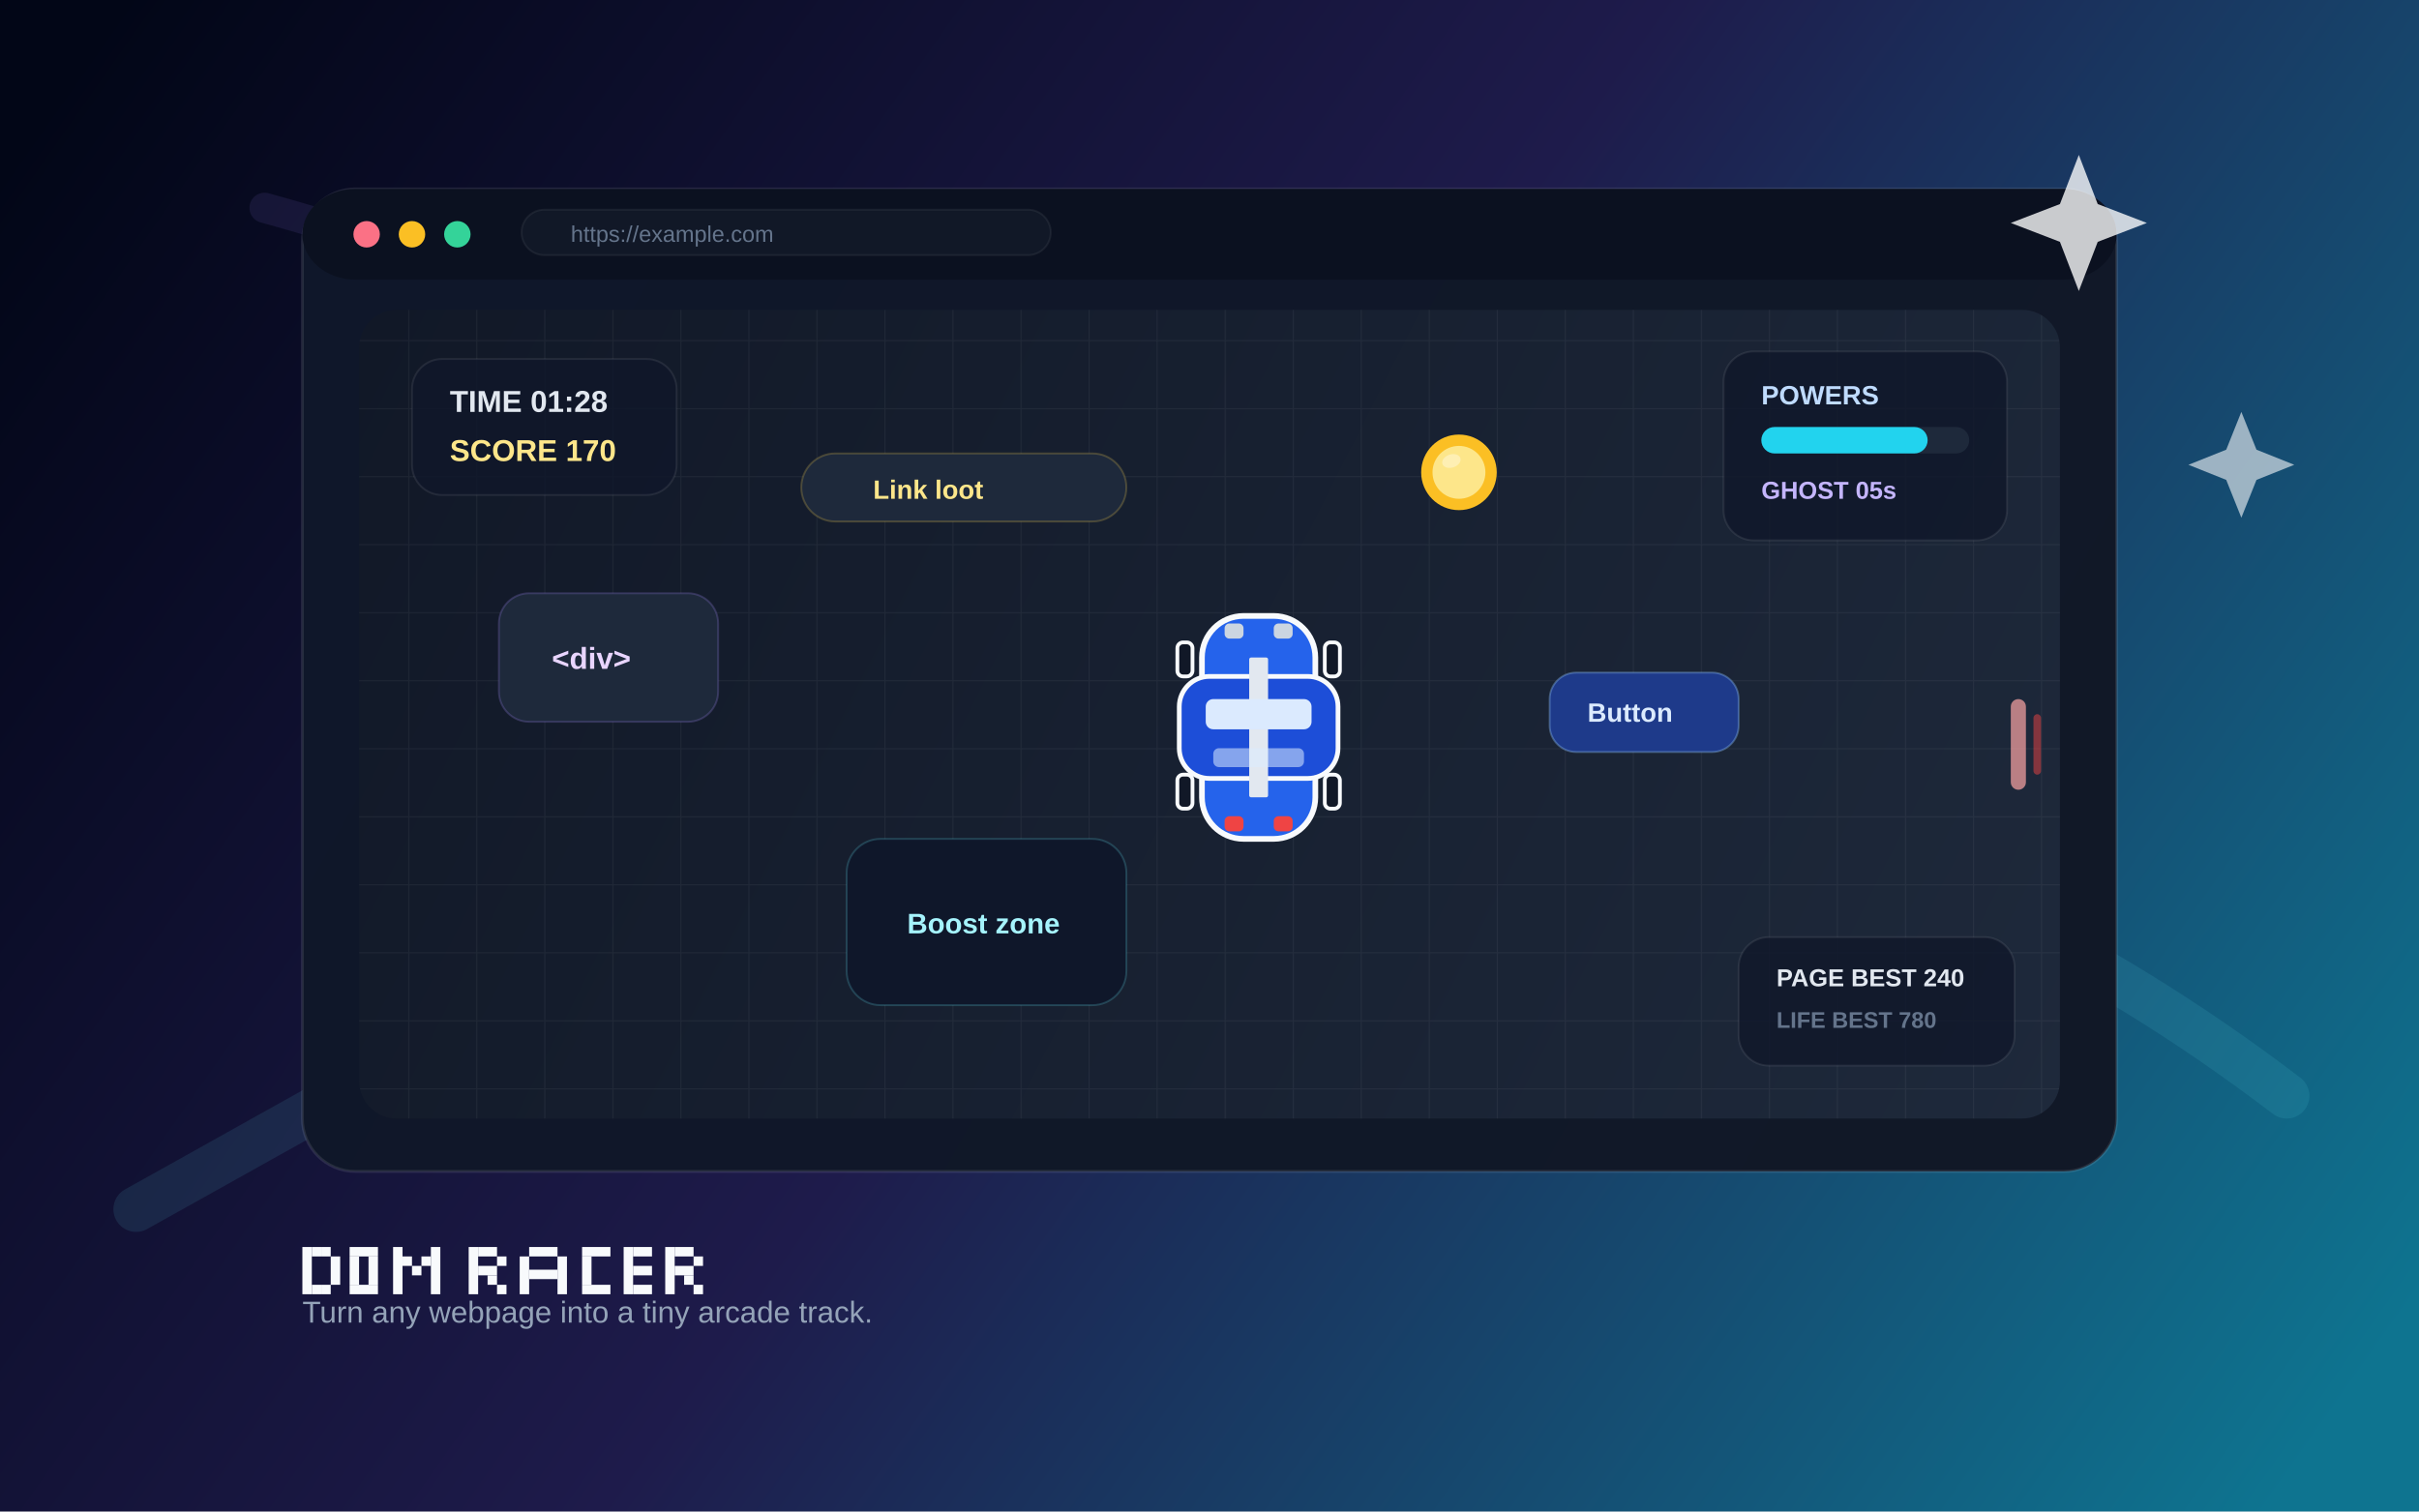
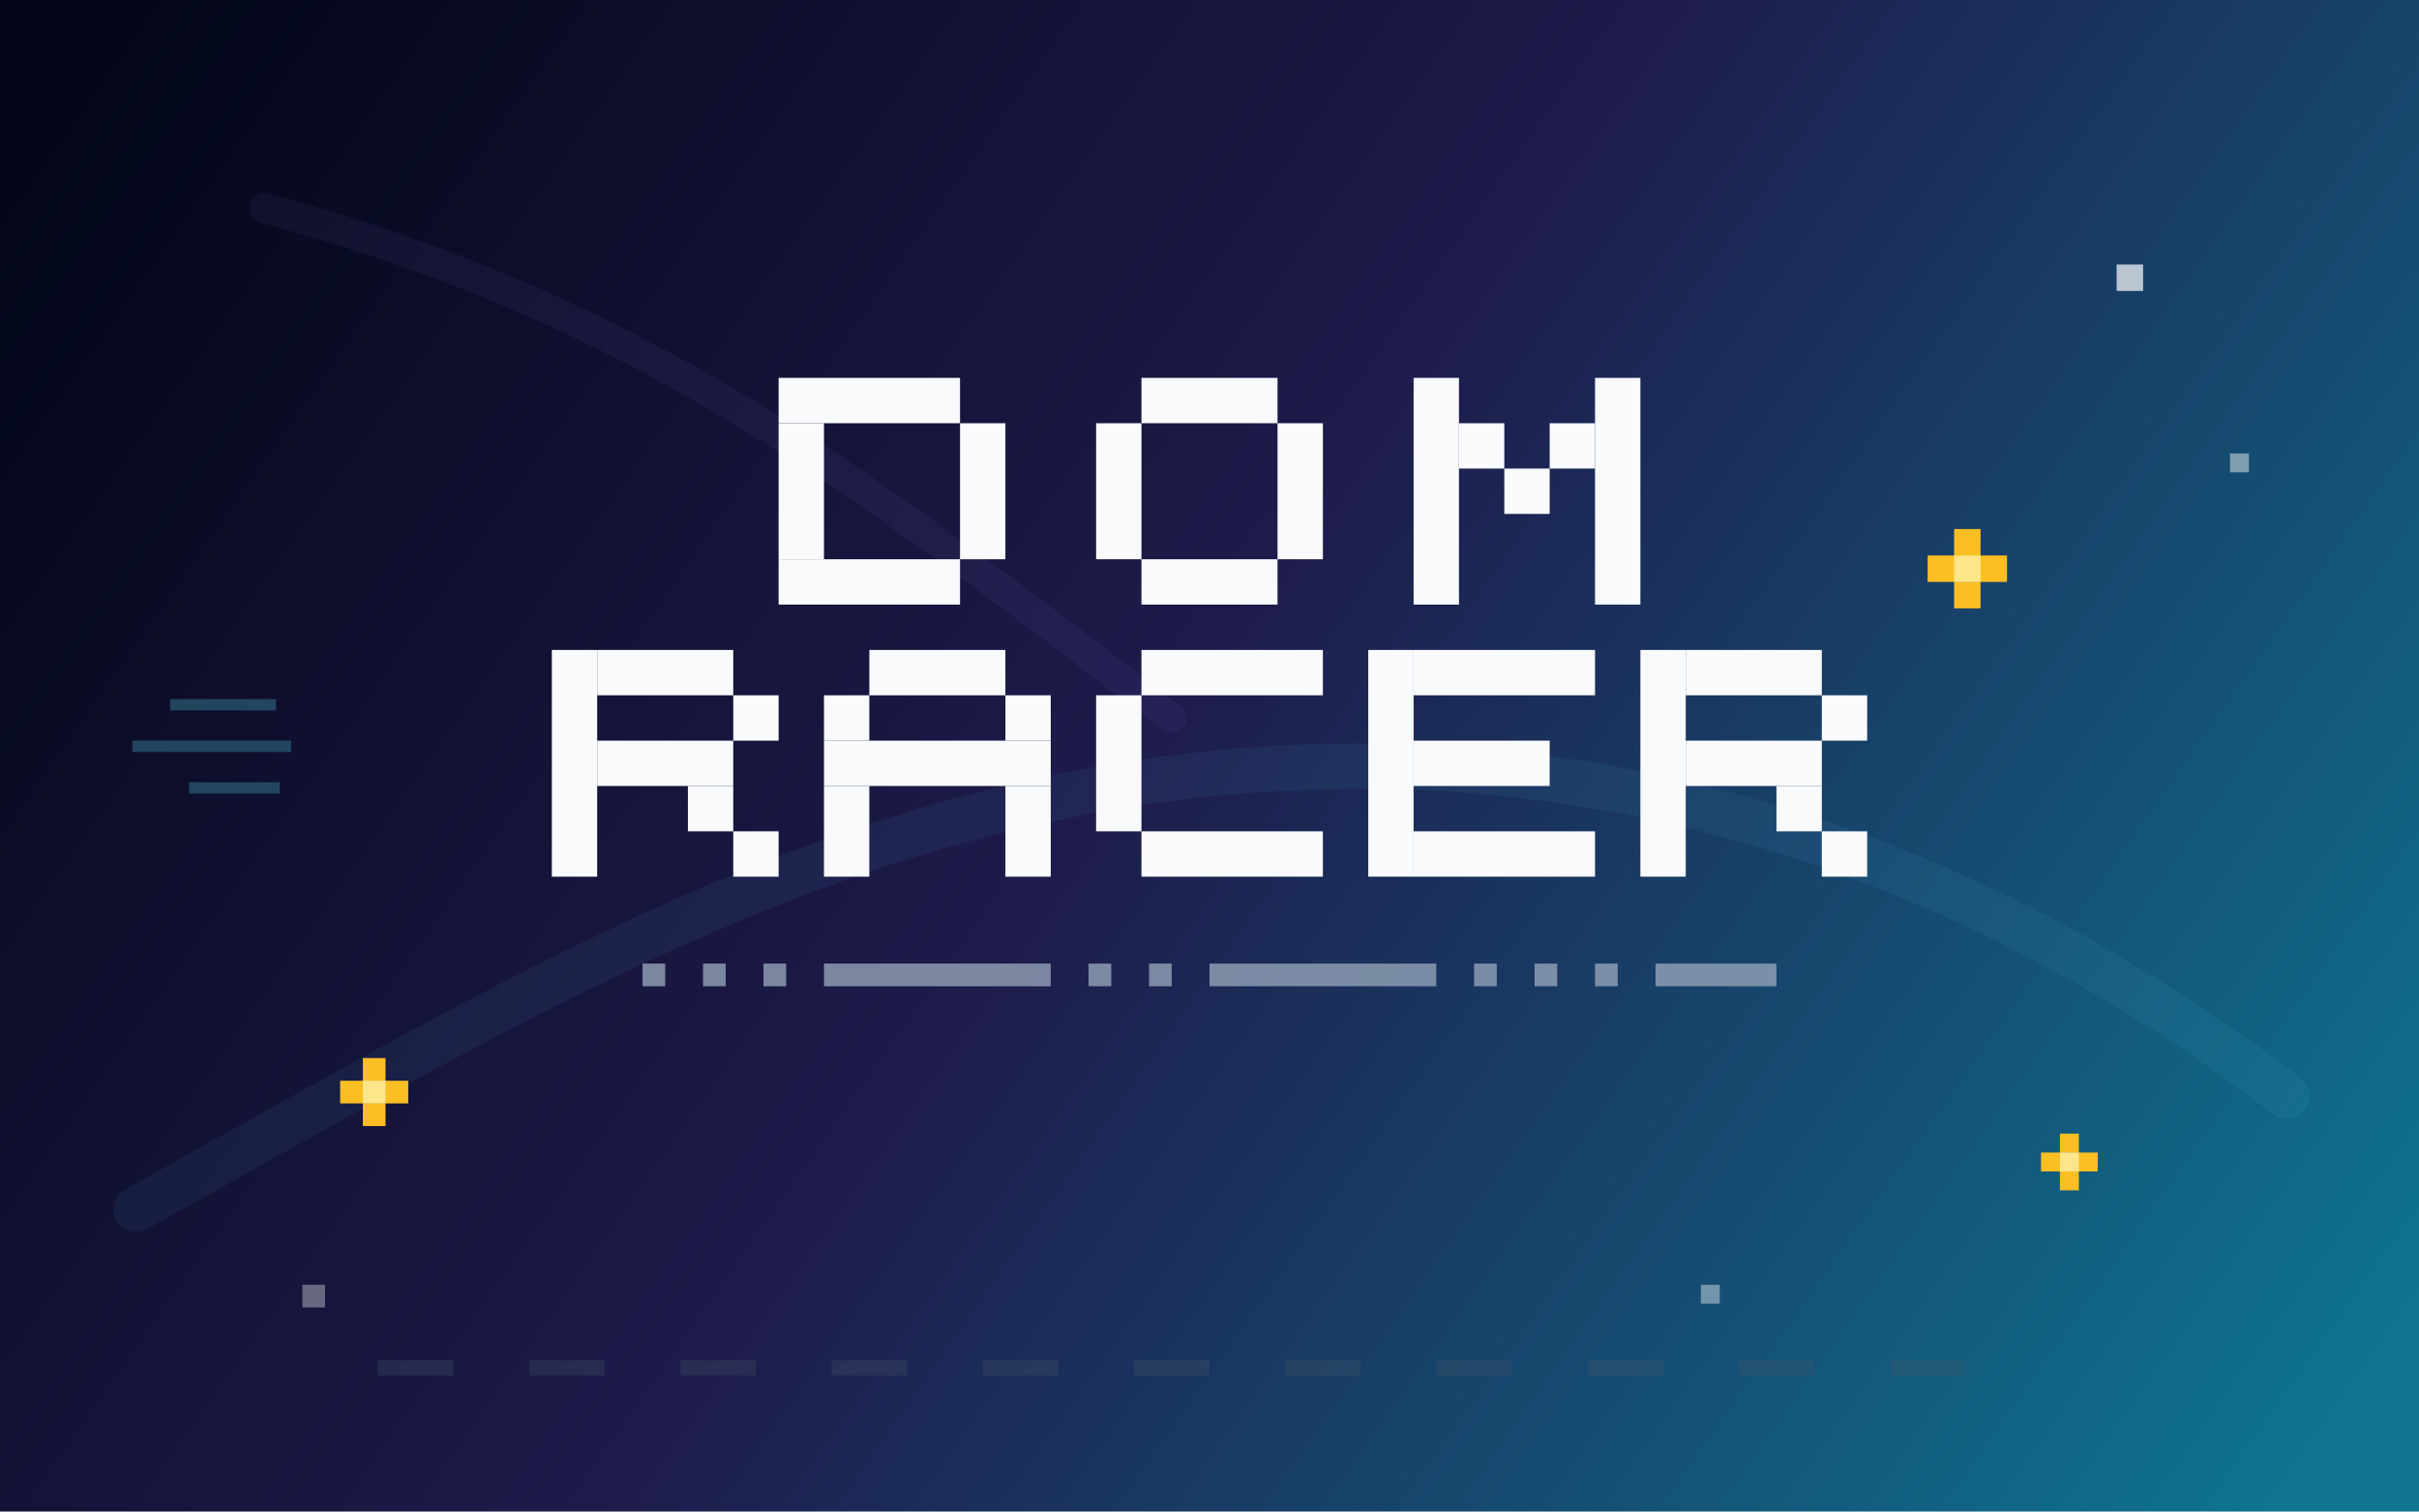
<svg xmlns="http://www.w3.org/2000/svg" width="1280" height="800" viewBox="0 0 1280 800" fill="none">
  <defs>
    <linearGradient id="bg" x1="64" y1="0" x2="1200" y2="800" gradientUnits="userSpaceOnUse">
      <stop stop-color="#020617" />
      <stop offset="0.48" stop-color="#1e1b4b" />
      <stop offset="1" stop-color="#0e7490" />
    </linearGradient>
-     <linearGradient id="browser" x1="160" y1="100" x2="1120" y2="640" gradientUnits="userSpaceOnUse">
-       <stop stop-color="#0f172a" />
-       <stop offset="1" stop-color="#111827" />
-     </linearGradient>
-     <linearGradient id="arena" x1="190" y1="170" x2="1080" y2="620" gradientUnits="userSpaceOnUse">
-       <stop stop-color="#111827" />
-       <stop offset="1" stop-color="#1e293b" />
-     </linearGradient>
-     <pattern id="grid" width="36" height="36" patternUnits="userSpaceOnUse">
-       <path d="M36 0H0V36" stroke="#fff" stroke-opacity="0.05" stroke-width="1.2" />
-     </pattern>
  </defs>
  <rect width="1280" height="800" fill="url(#bg)" />
-   <path d="M72 640C252 540 400 450 580 418C780 382 1000 420 1210 580" stroke="#67e8f9" stroke-opacity="0.1" stroke-width="24" stroke-linecap="round" />
-   <path d="M140 110C340 165 450 250 620 380" stroke="#a78bfa" stroke-opacity="0.1" stroke-width="16" stroke-linecap="round" />
-   <rect x="160" y="100" width="960" height="520" rx="28" fill="url(#browser)" stroke="#fff" stroke-opacity="0.1" stroke-width="1.5" />
-   <rect x="160" y="100" width="960" height="48" rx="28" fill="#0b1120" />
-   <circle cx="194" cy="124" r="7" fill="#fb7185" />
-   <circle cx="218" cy="124" r="7" fill="#fbbf24" />
-   <circle cx="242" cy="124" r="7" fill="#34d399" />
-   <rect x="276" y="111" width="280" height="24" rx="12" fill="#111827" stroke="#fff" stroke-opacity="0.06" />
-   <text x="302" y="128" fill="#64748b" font-size="12" font-weight="500" font-family="Arial, sans-serif">https://example.com</text>
-   <rect x="190" y="164" width="900" height="428" rx="20" fill="url(#arena)" />
-   <rect x="190" y="164" width="900" height="428" rx="20" fill="url(#grid)" />
-   <rect x="218" y="190" width="140" height="72" rx="16" fill="#0f172a" fill-opacity="0.8" stroke="#fff" stroke-opacity="0.08" />
-   <text x="238" y="218" fill="#e2e8f0" font-size="16" font-weight="800" font-family="Arial, sans-serif">TIME 01:28</text>
-   <text x="238" y="244" fill="#fde68a" font-size="16" font-weight="700" font-family="Arial, sans-serif">SCORE 170</text>
-   <rect x="912" y="186" width="150" height="100" rx="16" fill="#0f172a" fill-opacity="0.8" stroke="#fff" stroke-opacity="0.08" />
-   <text x="932" y="214" fill="#bfdbfe" font-size="14" font-weight="800" font-family="Arial, sans-serif">POWERS</text>
-   <rect x="932" y="226" width="110" height="14" rx="7" fill="#1e293b" />
-   <rect x="932" y="226" width="88" height="14" rx="7" fill="#22d3ee" />
-   <text x="932" y="264" fill="#c4b5fd" font-size="13" font-weight="700" font-family="Arial, sans-serif">GHOST 05s</text>
-   <rect x="920" y="496" width="146" height="68" rx="16" fill="#0f172a" fill-opacity="0.8" stroke="#fff" stroke-opacity="0.08" />
-   <text x="940" y="522" fill="#e2e8f0" font-size="13" font-weight="700" font-family="Arial, sans-serif">PAGE BEST 240</text>
-   <text x="940" y="544" fill="#64748b" font-size="12" font-weight="600" font-family="Arial, sans-serif">LIFE BEST 780</text>
-   <rect x="264" y="314" width="116" height="68" rx="16" fill="#1e293b" stroke="#a78bfa" stroke-opacity="0.22" />
-   <text x="292" y="354" fill="#e9d5ff" font-size="16" font-weight="700" font-family="Arial, sans-serif">&lt;div&gt;</text>
-   <rect x="424" y="240" width="172" height="36" rx="18" fill="#1e293b" stroke="#fcd34d" stroke-opacity="0.22" />
-   <text x="462" y="264" fill="#fde68a" font-size="14" font-weight="700" font-family="Arial, sans-serif">Link loot</text>
-   <rect x="820" y="356" width="100" height="42" rx="14" fill="#1e3a8a" stroke="#93c5fd" stroke-opacity="0.35" />
-   <text x="840" y="382" fill="#dbeafe" font-size="14" font-weight="700" font-family="Arial, sans-serif">Button</text>
-   <rect x="448" y="444" width="148" height="88" rx="18" fill="#0f172a" stroke="#67e8f9" stroke-opacity="0.2" />
-   <text x="480" y="494" fill="#a5f3fc" font-size="15" font-weight="700" font-family="Arial, sans-serif">Boost zone</text>
-   <circle cx="772" cy="250" r="20" fill="#fbbf24" />
-   <circle cx="772" cy="250" r="14" fill="#fde68a" />
-   <ellipse cx="768" cy="244" rx="5" ry="3.5" fill="#fff" fill-opacity="0.35" transform="rotate(-18 768 244)" />
-   <rect x="623" y="340" width="8" height="18" rx="3" fill="#111827" stroke="#f8fafc" stroke-width="2" />
-   <rect x="701" y="340" width="8" height="18" rx="3" fill="#111827" stroke="#f8fafc" stroke-width="2" />
-   <rect x="623" y="410" width="8" height="18" rx="3" fill="#111827" stroke="#f8fafc" stroke-width="2" />
-   <rect x="701" y="410" width="8" height="18" rx="3" fill="#111827" stroke="#f8fafc" stroke-width="2" />
-   <rect x="636" y="326" width="60" height="118" rx="22" fill="#2563eb" stroke="#f8fafc" stroke-width="3" />
-   <rect x="624" y="358" width="84" height="54" rx="16" fill="#1d4ed8" stroke="#f8fafc" stroke-width="2.5" />
-   <rect x="661" y="348" width="10" height="74" rx="1" fill="#e2e8f0" />
-   <rect x="638" y="370" width="56" height="16" rx="4" fill="#dbeafe" />
-   <rect x="642" y="396" width="48" height="10" rx="3" fill="#dbeafe" fill-opacity="0.55" />
-   <rect x="648" y="330" width="10" height="8" rx="2.5" fill="#cbd5e1" />
-   <rect x="674" y="330" width="10" height="8" rx="2.5" fill="#cbd5e1" />
-   <rect x="648" y="432" width="10" height="8" rx="2.5" fill="#ef4444" />
-   <rect x="674" y="432" width="10" height="8" rx="2.5" fill="#ef4444" />
-   <rect x="1064" y="370" width="8" height="48" rx="4" fill="#fca5a5" fill-opacity="0.7" />
-   <rect x="1076" y="378" width="4" height="32" rx="2" fill="#ef4444" fill-opacity="0.5" />
-   <g fill="#f8fafc" transform="translate(160,660)">
-     <rect x="0" y="0" width="5" height="25" />
-     <rect x="5" y="0" width="5" height="5" />
-     <rect x="10" y="0" width="5" height="5" />
-     <rect x="15" y="5" width="5" height="15" />
-     <rect x="10" y="20" width="5" height="5" />
-     <rect x="5" y="20" width="5" height="5" />
-     <rect x="25" y="0" width="15" height="5" />
-     <rect x="25" y="20" width="15" height="5" />
-     <rect x="25" y="5" width="5" height="15" />
-     <rect x="35" y="5" width="5" height="15" />
-     <rect x="48" y="0" width="5" height="25" />
-     <rect x="68" y="0" width="5" height="25" />
-     <rect x="53" y="5" width="5" height="5" />
-     <rect x="63" y="5" width="5" height="5" />
-     <rect x="58" y="10" width="5" height="5" />
-     <rect x="88" y="0" width="5" height="25" />
-     <rect x="93" y="0" width="10" height="5" />
-     <rect x="103" y="5" width="5" height="5" />
-     <rect x="93" y="10" width="10" height="5" />
-     <rect x="98" y="15" width="5" height="5" />
-     <rect x="103" y="20" width="5" height="5" />
-     <rect x="115" y="5" width="5" height="20" />
-     <rect x="135" y="5" width="5" height="20" />
-     <rect x="120" y="0" width="15" height="5" />
-     <rect x="120" y="12" width="15" height="5" />
-     <rect x="148" y="0" width="15" height="5" />
-     <rect x="148" y="20" width="15" height="5" />
-     <rect x="148" y="5" width="5" height="15" />
-     <rect x="170" y="0" width="5" height="25" />
-     <rect x="175" y="0" width="10" height="5" />
-     <rect x="175" y="10" width="10" height="5" />
-     <rect x="175" y="20" width="10" height="5" />
-     <rect x="192" y="0" width="5" height="25" />
-     <rect x="197" y="0" width="10" height="5" />
-     <rect x="207" y="5" width="5" height="5" />
-     <rect x="197" y="10" width="10" height="5" />
-     <rect x="202" y="15" width="5" height="5" />
-     <rect x="207" y="20" width="5" height="5" />
+   <path d="M72 640C252 540 400 450 580 418C780 382 1000 420 1210 580" stroke="#67e8f9" stroke-opacity="0.06" stroke-width="24" stroke-linecap="round" />
+   <path d="M140 110C340 165 450 250 620 380" stroke="#a78bfa" stroke-opacity="0.06" stroke-width="16" stroke-linecap="round" />
+   <g fill="#f8fafc" transform="translate(412, 200) scale(24)">
+     <rect x="0" y="0" width="4" height="1" />
+     <rect x="0" y="1" width="1" height="3" />
+     <rect x="4" y="1" width="1" height="3" />
+     <rect x="0" y="4" width="4" height="1" />
+     <rect x="8" y="0" width="3" height="1" />
+     <rect x="7" y="1" width="1" height="3" />
+     <rect x="11" y="1" width="1" height="3" />
+     <rect x="8" y="4" width="3" height="1" />
+     <rect x="14" y="0" width="1" height="5" />
+     <rect x="18" y="0" width="1" height="5" />
+     <rect x="15" y="1" width="1" height="1" />
+     <rect x="17" y="1" width="1" height="1" />
+     <rect x="16" y="2" width="1" height="1" />
  </g>
-   <text x="160" y="700" fill="#94a3b8" font-size="16" font-weight="500" font-family="Arial, Helvetica, sans-serif">Turn any webpage into a tiny arcade track.</text>
+   <g fill="#f8fafc" transform="translate(292, 344) scale(24)">
+     <rect x="0" y="0" width="1" height="5" />
+     <rect x="1" y="0" width="3" height="1" />
+     <rect x="4" y="1" width="1" height="1" />
+     <rect x="1" y="2" width="3" height="1" />
+     <rect x="3" y="3" width="1" height="1" />
+     <rect x="4" y="4" width="1" height="1" />
+     <rect x="7" y="0" width="3" height="1" />
+     <rect x="6" y="1" width="1" height="1" />
+     <rect x="10" y="1" width="1" height="1" />
+     <rect x="6" y="2" width="5" height="1" />
+     <rect x="6" y="3" width="1" height="2" />
+     <rect x="10" y="3" width="1" height="2" />
+     <rect x="13" y="0" width="4" height="1" />
+     <rect x="12" y="1" width="1" height="3" />
+     <rect x="13" y="4" width="4" height="1" />
+     <rect x="18" y="0" width="1" height="5" />
+     <rect x="19" y="0" width="4" height="1" />
+     <rect x="19" y="2" width="3" height="1" />
+     <rect x="19" y="4" width="4" height="1" />
+     <rect x="24" y="0" width="1" height="5" />
+     <rect x="25" y="0" width="3" height="1" />
+     <rect x="28" y="1" width="1" height="1" />
+     <rect x="25" y="2" width="3" height="1" />
+     <rect x="27" y="3" width="1" height="1" />
+     <rect x="28" y="4" width="1" height="1" />
+   </g>
+   <g fill="#94a3b8" fill-opacity="0.8" transform="translate(340, 510) scale(4)">
+     <rect x="0" y="0" width="3" height="3" />
+     <rect x="8" y="0" width="3" height="3" />
+     <rect x="16" y="0" width="3" height="3" />
+     <rect x="24" y="0" width="30" height="3" />
+     <rect x="59" y="0" width="3" height="3" />
+     <rect x="67" y="0" width="3" height="3" />
+     <rect x="75" y="0" width="30" height="3" />
+     <rect x="110" y="0" width="3" height="3" />
+     <rect x="118" y="0" width="3" height="3" />
+     <rect x="126" y="0" width="3" height="3" />
+     <rect x="134" y="0" width="16" height="3" />
+   </g>
+   <g fill="#fbbf24">
+     <g transform="translate(180, 560) scale(12)">
+       <rect x="1" y="0" width="1" height="1" />
+       <rect x="0" y="1" width="3" height="1" />
+       <rect x="1" y="2" width="1" height="1" />
+     </g>
+     <g transform="translate(1020, 280) scale(14)">
+       <rect x="1" y="0" width="1" height="1" />
+       <rect x="0" y="1" width="3" height="1" />
+       <rect x="1" y="2" width="1" height="1" />
+     </g>
+     <g transform="translate(1080, 600) scale(10)">
+       <rect x="1" y="0" width="1" height="1" />
+       <rect x="0" y="1" width="3" height="1" />
+       <rect x="1" y="2" width="1" height="1" />
+     </g>
+   </g>
+   <g fill="#fde68a">
+     <rect x="192" y="572" width="12" height="12" />
+     <rect x="1034" y="294" width="14" height="14" />
+     <rect x="1090" y="610" width="10" height="10" />
+   </g>
+   <g fill="#67e8f9" fill-opacity="0.25">
+     <rect x="90" y="370" width="56" height="6" />
+     <rect x="70" y="392" width="84" height="6" />
+     <rect x="100" y="414" width="48" height="6" />
+   </g>
  <g fill="#fff">
-     <path d="M1100 82L1110 108L1136 118L1110 128L1100 154L1090 128L1064 118L1090 108Z" fill-opacity="0.78" />
-     <path d="M1186 218L1194 238L1214 246L1194 254L1186 274L1178 254L1158 246L1178 238Z" fill-opacity="0.58" />
+     <rect x="1120" y="140" width="14" height="14" fill-opacity="0.7" />
+     <rect x="1180" y="240" width="10" height="10" fill-opacity="0.45" />
+     <rect x="160" y="680" width="12" height="12" fill-opacity="0.35" />
+     <rect x="900" y="680" width="10" height="10" fill-opacity="0.4" />
+   </g>
+   <g fill="#475569" fill-opacity="0.3">
+     <rect x="200" y="720" width="40" height="8" />
+     <rect x="280" y="720" width="40" height="8" />
+     <rect x="360" y="720" width="40" height="8" />
+     <rect x="440" y="720" width="40" height="8" />
+     <rect x="520" y="720" width="40" height="8" />
+     <rect x="600" y="720" width="40" height="8" />
+     <rect x="680" y="720" width="40" height="8" />
+     <rect x="760" y="720" width="40" height="8" />
+     <rect x="840" y="720" width="40" height="8" />
+     <rect x="920" y="720" width="40" height="8" />
+     <rect x="1000" y="720" width="40" height="8" />
  </g>
</svg>
